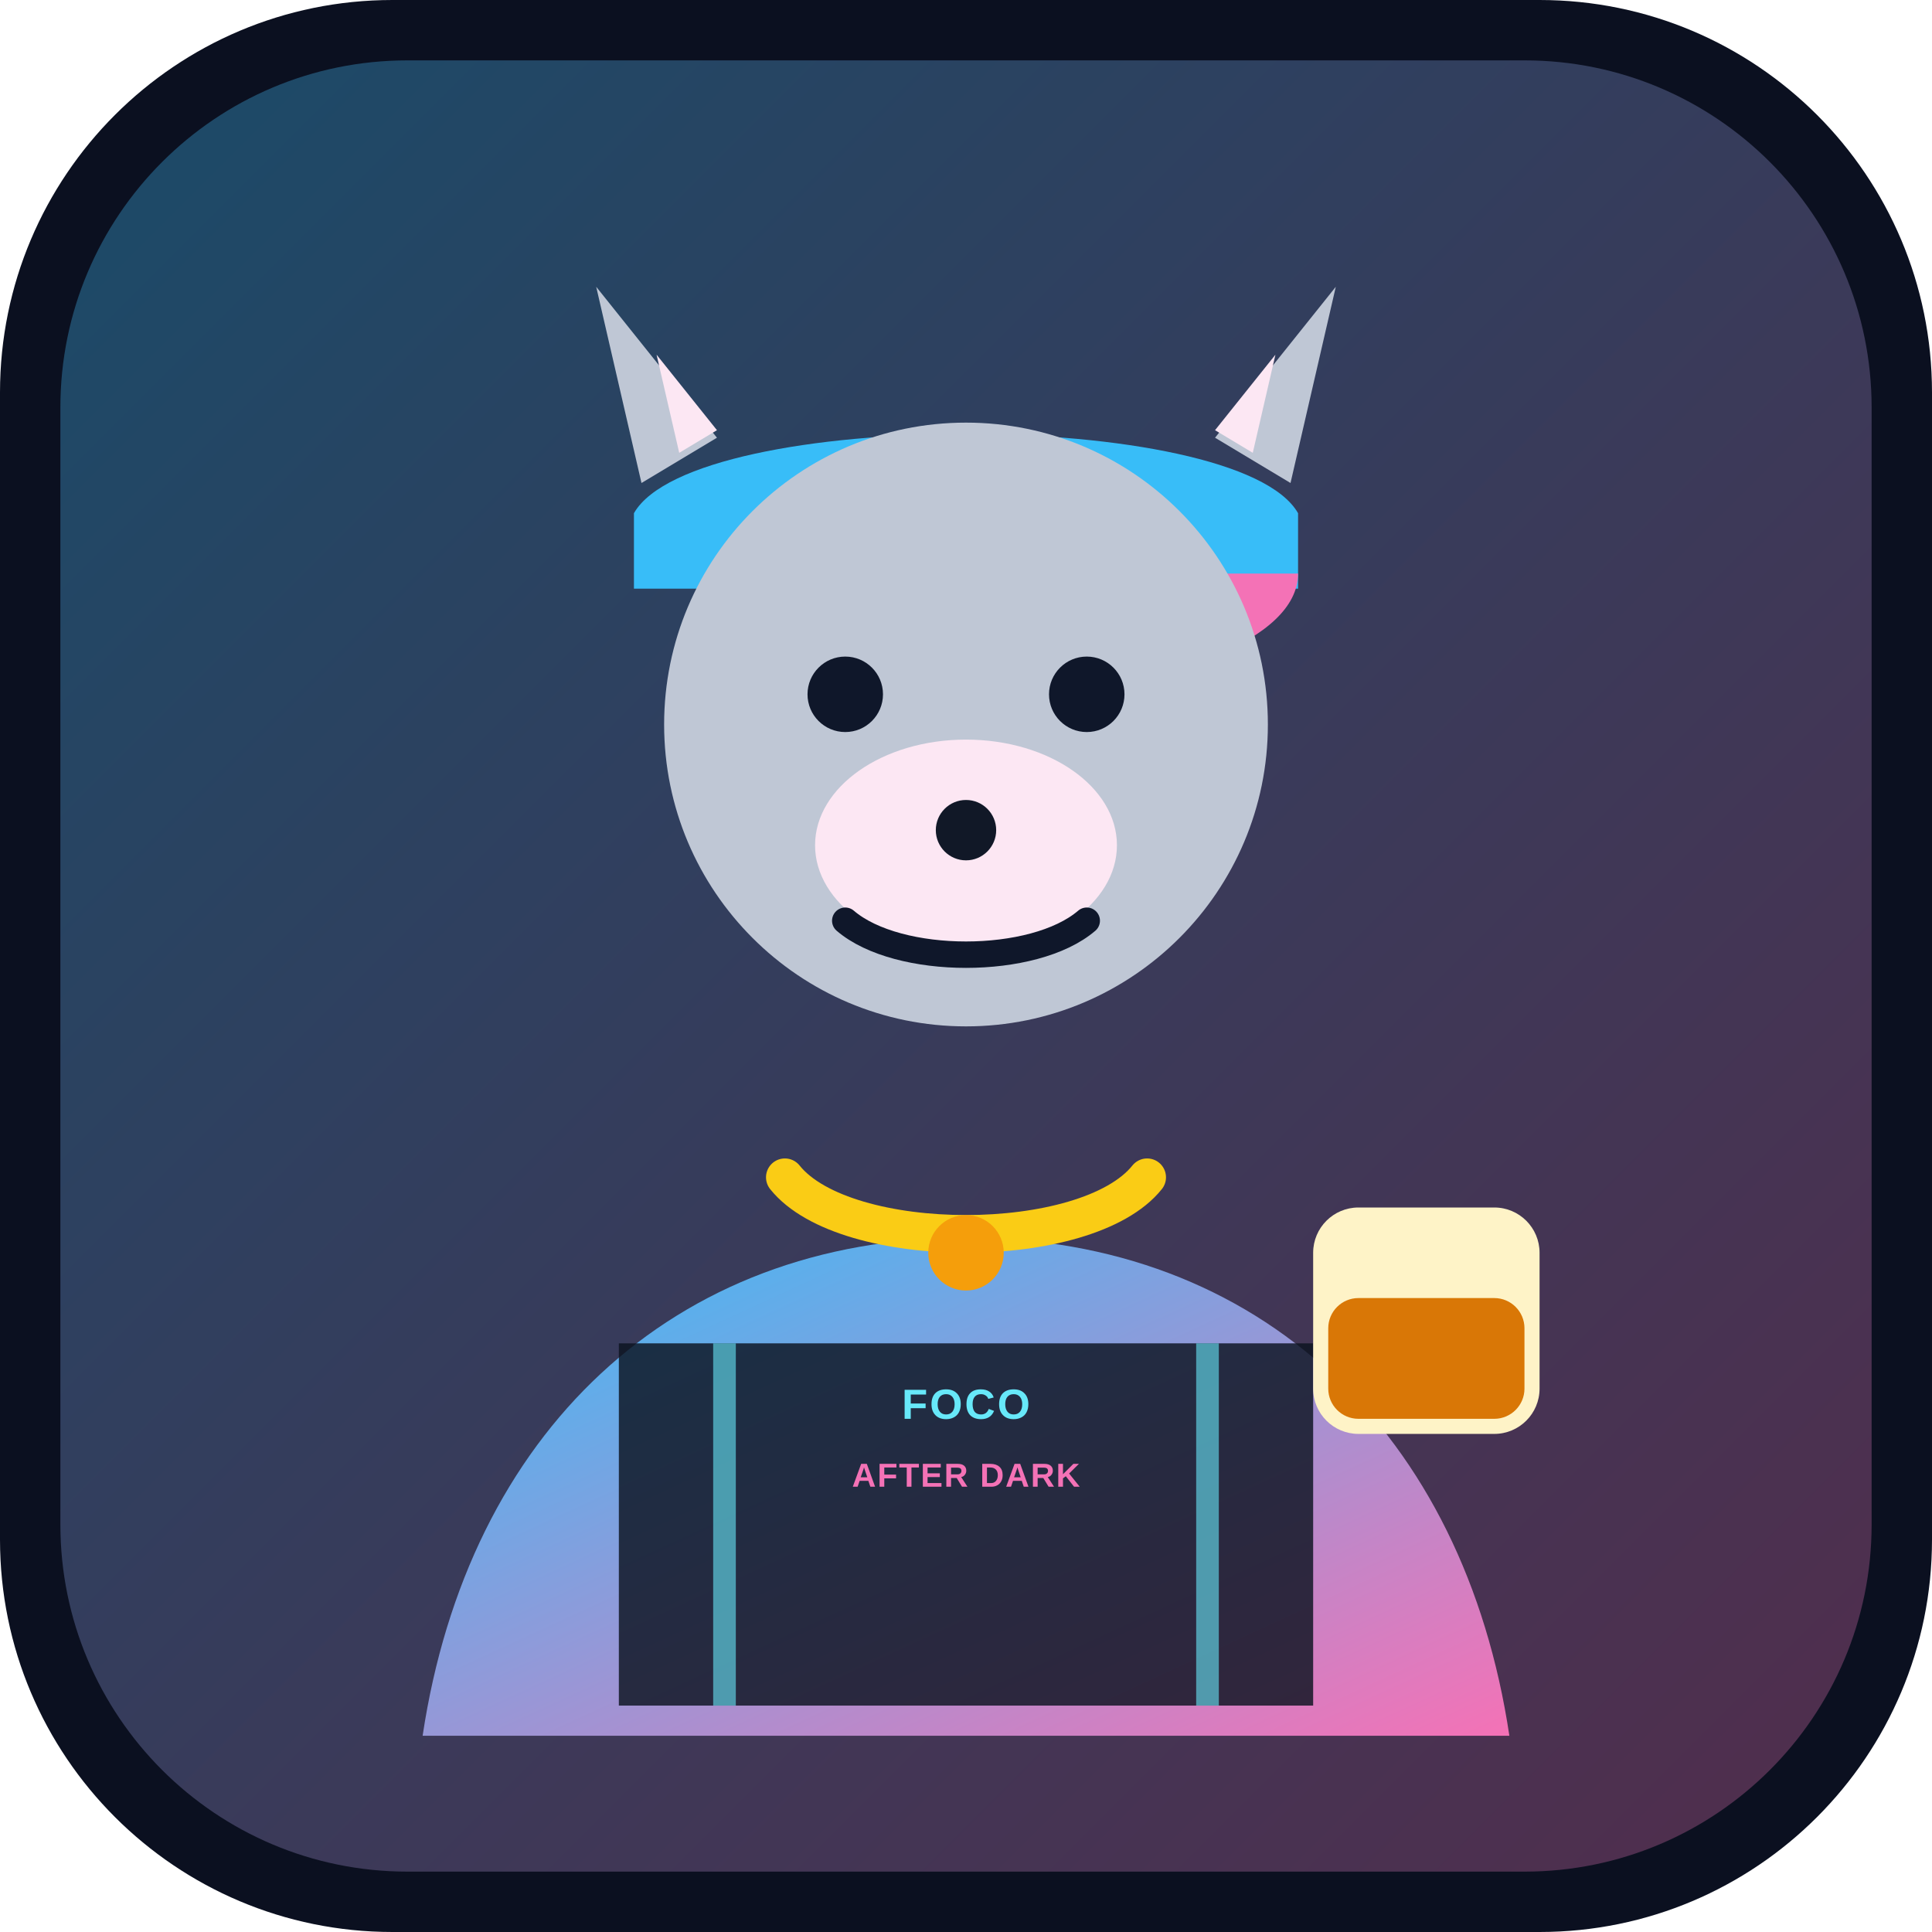
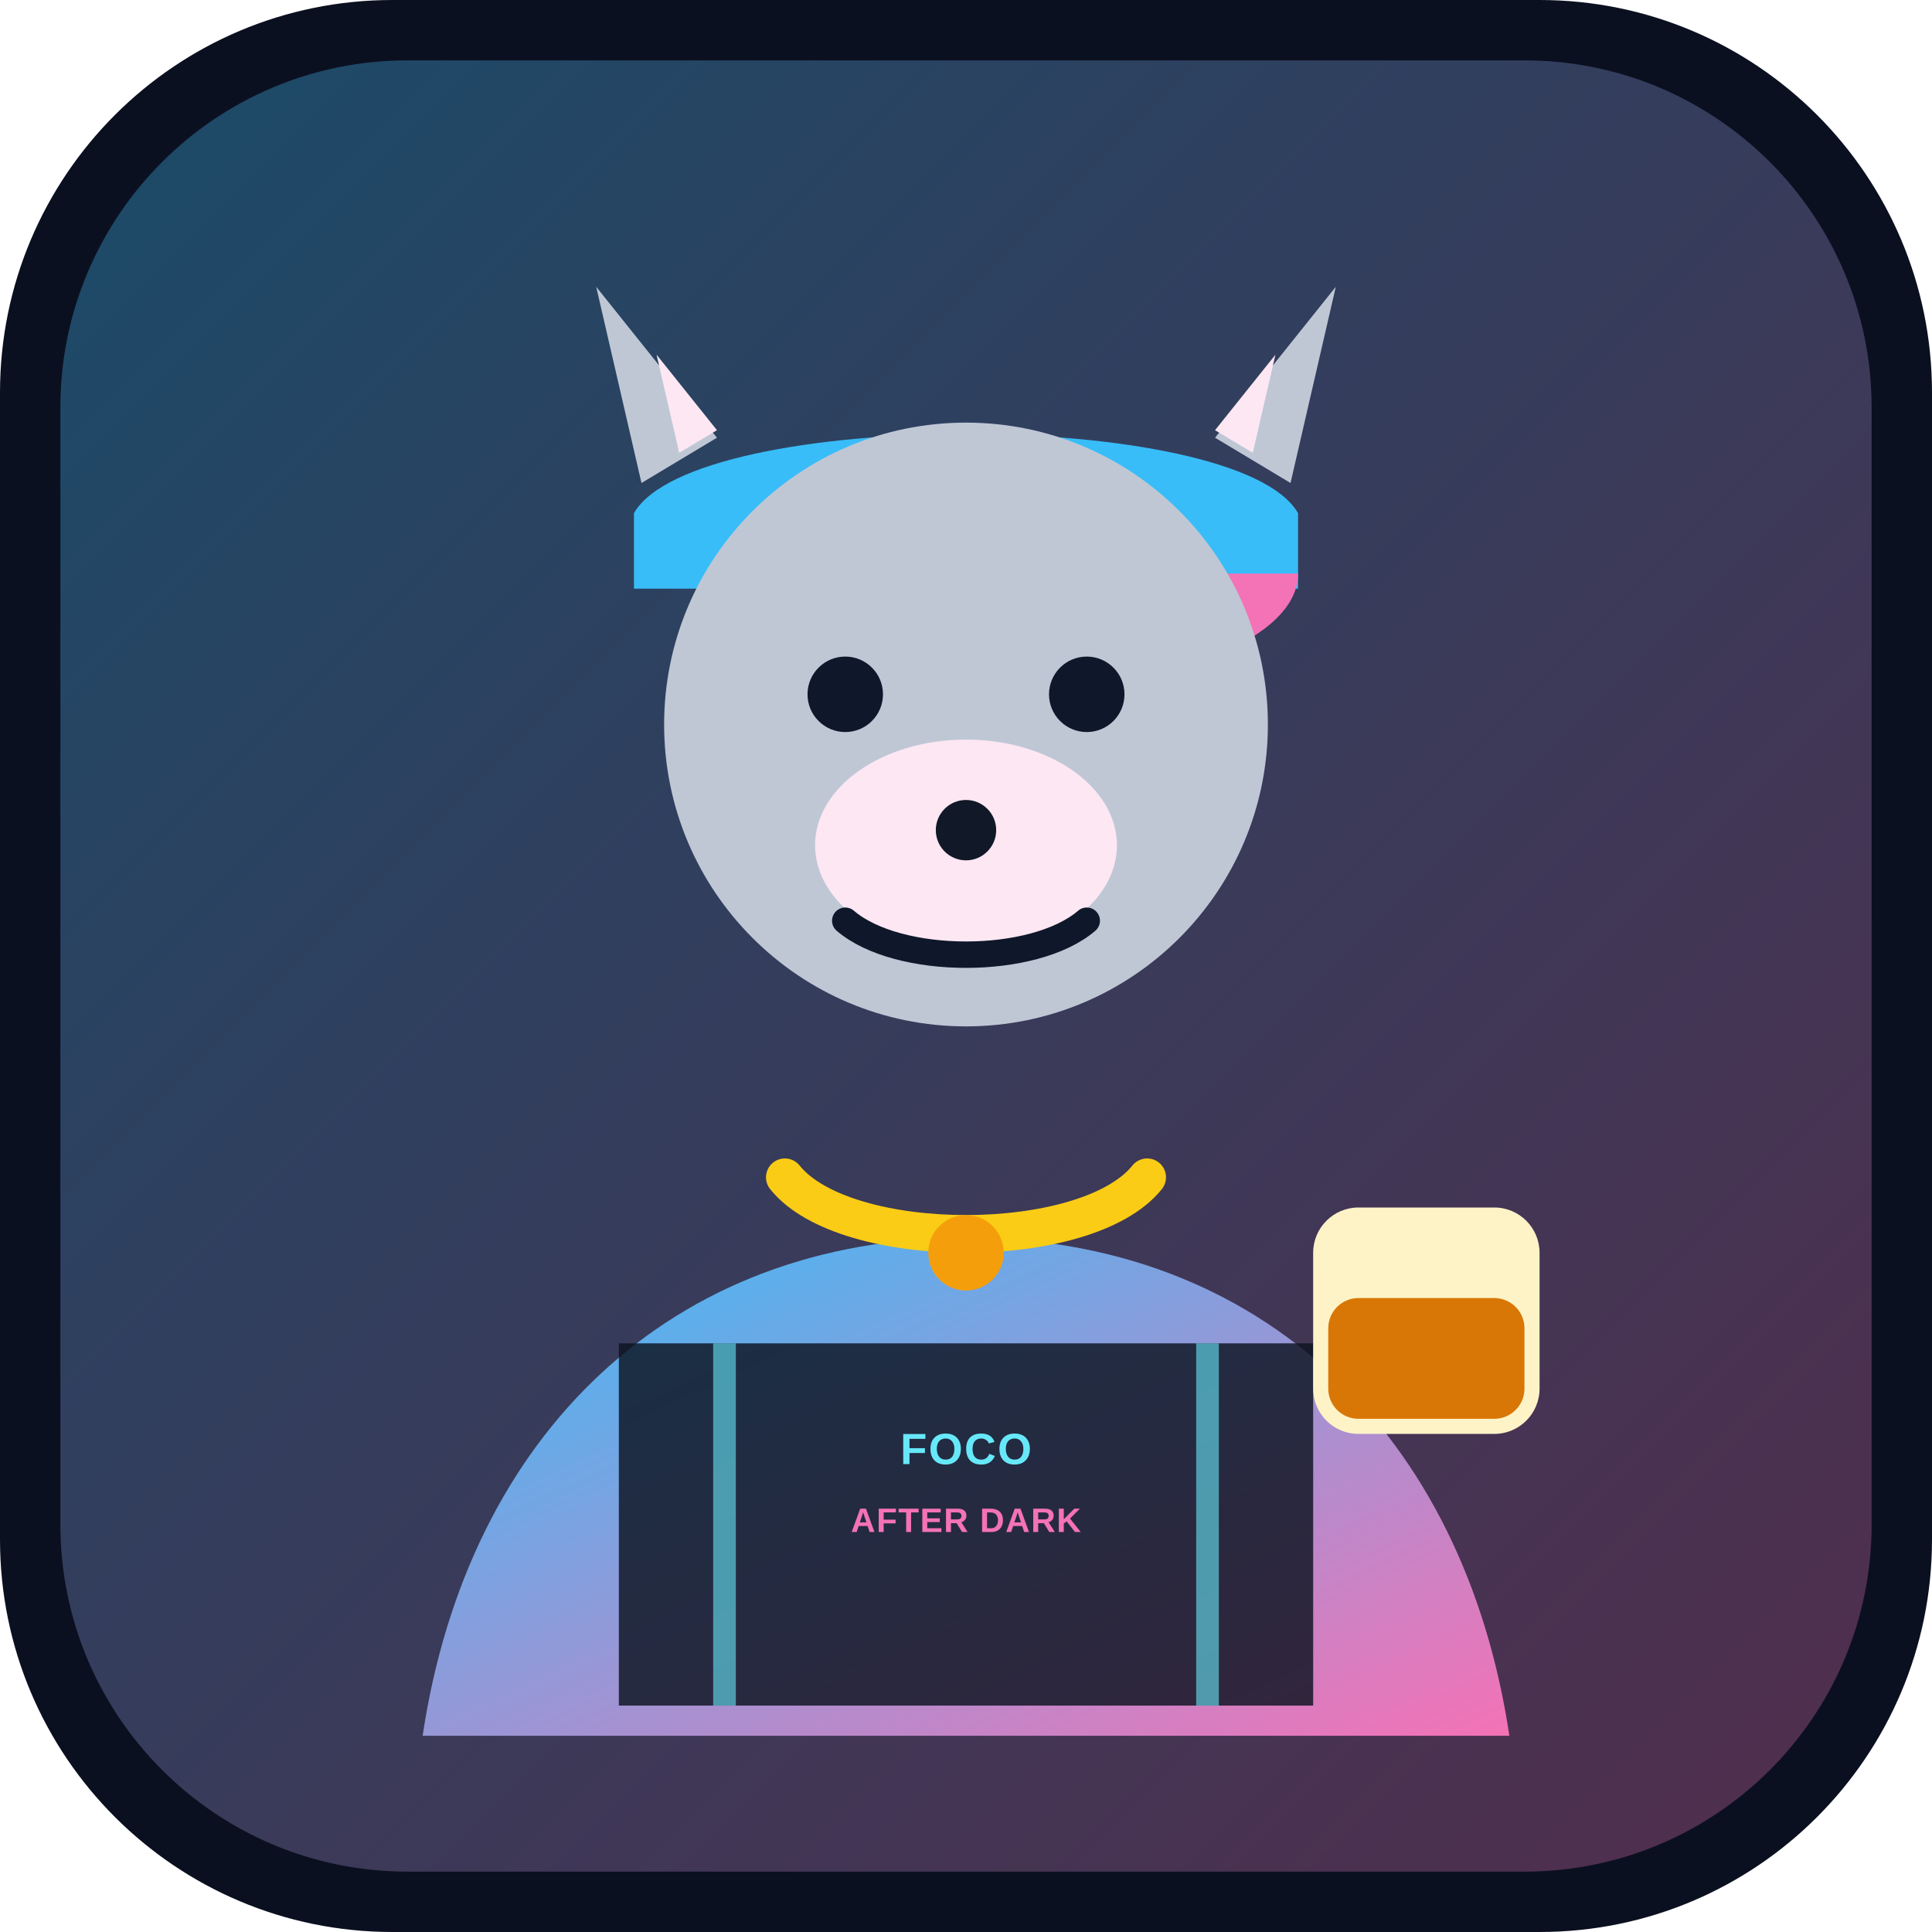
<svg xmlns="http://www.w3.org/2000/svg" viewBox="0 0 256 256" role="img" aria-label="Wasted Wolf">
  <defs>
    <linearGradient id="bg" x1="0" y1="0" x2="1" y2="1">
      <stop offset="0%" stop-color="#38bdf8" stop-opacity="0.34" />
      <stop offset="100%" stop-color="#f472b6" stop-opacity="0.30" />
    </linearGradient>
    <linearGradient id="shirt" x1="0" y1="0" x2="1" y2="1">
      <stop offset="0%" stop-color="#38bdf8" />
      <stop offset="100%" stop-color="#f472b6" />
    </linearGradient>
  </defs>
  <rect width="256" height="256" rx="52" fill="#0b1020" />
  <rect x="8" y="8" width="240" height="240" rx="46" fill="url(#bg)" />
  <path d="M95 58l-16-20 6 26z" fill="#bfc7d5" />
  <path d="M161 58l16-20-6 26z" fill="#bfc7d5" />
  <path d="M95 57l-8-10 3 13z" fill="#fce7f3" />
  <path d="M161 57l8-10-3 13z" fill="#fce7f3" />
  <path d="M84 68c8-14 80-14 88 0v10H84z" fill="#38bdf8" />
  <path d="M112 76h60c0 9-18 15-34 15h-26z" fill="#f472b6" />
  <circle cx="128" cy="96" r="40" fill="#bfc7d5" />
  <ellipse cx="128" cy="112" rx="20" ry="14" fill="#fce7f3" />
  <circle cx="112" cy="92" r="5" fill="#0f172a" />
  <circle cx="144" cy="92" r="5" fill="#0f172a" />
  <circle cx="128" cy="110" r="4" fill="#111827" />
  <path d="M112 122c7 6 25 6 32 0" fill="none" stroke="#0f172a" stroke-width="3.5" stroke-linecap="round" />
  <path d="M56 230c6-40 33-66 72-66s66 26 72 66" fill="url(#shirt)" />
  <path d="M82 178h92v48H82z" fill="#0b1220" opacity="0.82" />
  <path d="M96 178v48M160 178v48" stroke="#67e8f9" stroke-width="3" opacity="0.6" />
  <path d="M104 156c8 10 40 10 48 0" fill="none" stroke="#facc15" stroke-width="5" stroke-linecap="round" />
  <circle cx="128" cy="166" r="5" fill="#f59e0b" />
-   <text x="128" y="188" text-anchor="middle" font-family="Arial, sans-serif" font-size="5.6" font-weight="700" fill="#67e8f9" letter-spacing="0.28">FOCO</text>
-   <text x="128" y="197" text-anchor="middle" font-family="Arial, sans-serif" font-size="4.4" font-weight="700" fill="#f472b6" letter-spacing="0.18">AFTER DARK</text>
+   <text x="128" y="194" text-anchor="middle" font-family="Arial, sans-serif" font-size="5.8" font-weight="700" fill="#67e8f9" letter-spacing="0.22">FOCO</text>
+   <text x="128" y="203" text-anchor="middle" font-family="Arial, sans-serif" font-size="4.5" font-weight="700" fill="#f472b6" letter-spacing="0.14">AFTER DARK</text>
  <rect x="174" y="160" width="30" height="30" rx="6" fill="#fef3c7" />
  <rect x="176" y="172" width="26" height="16" rx="4" fill="#d97706" />
</svg>
